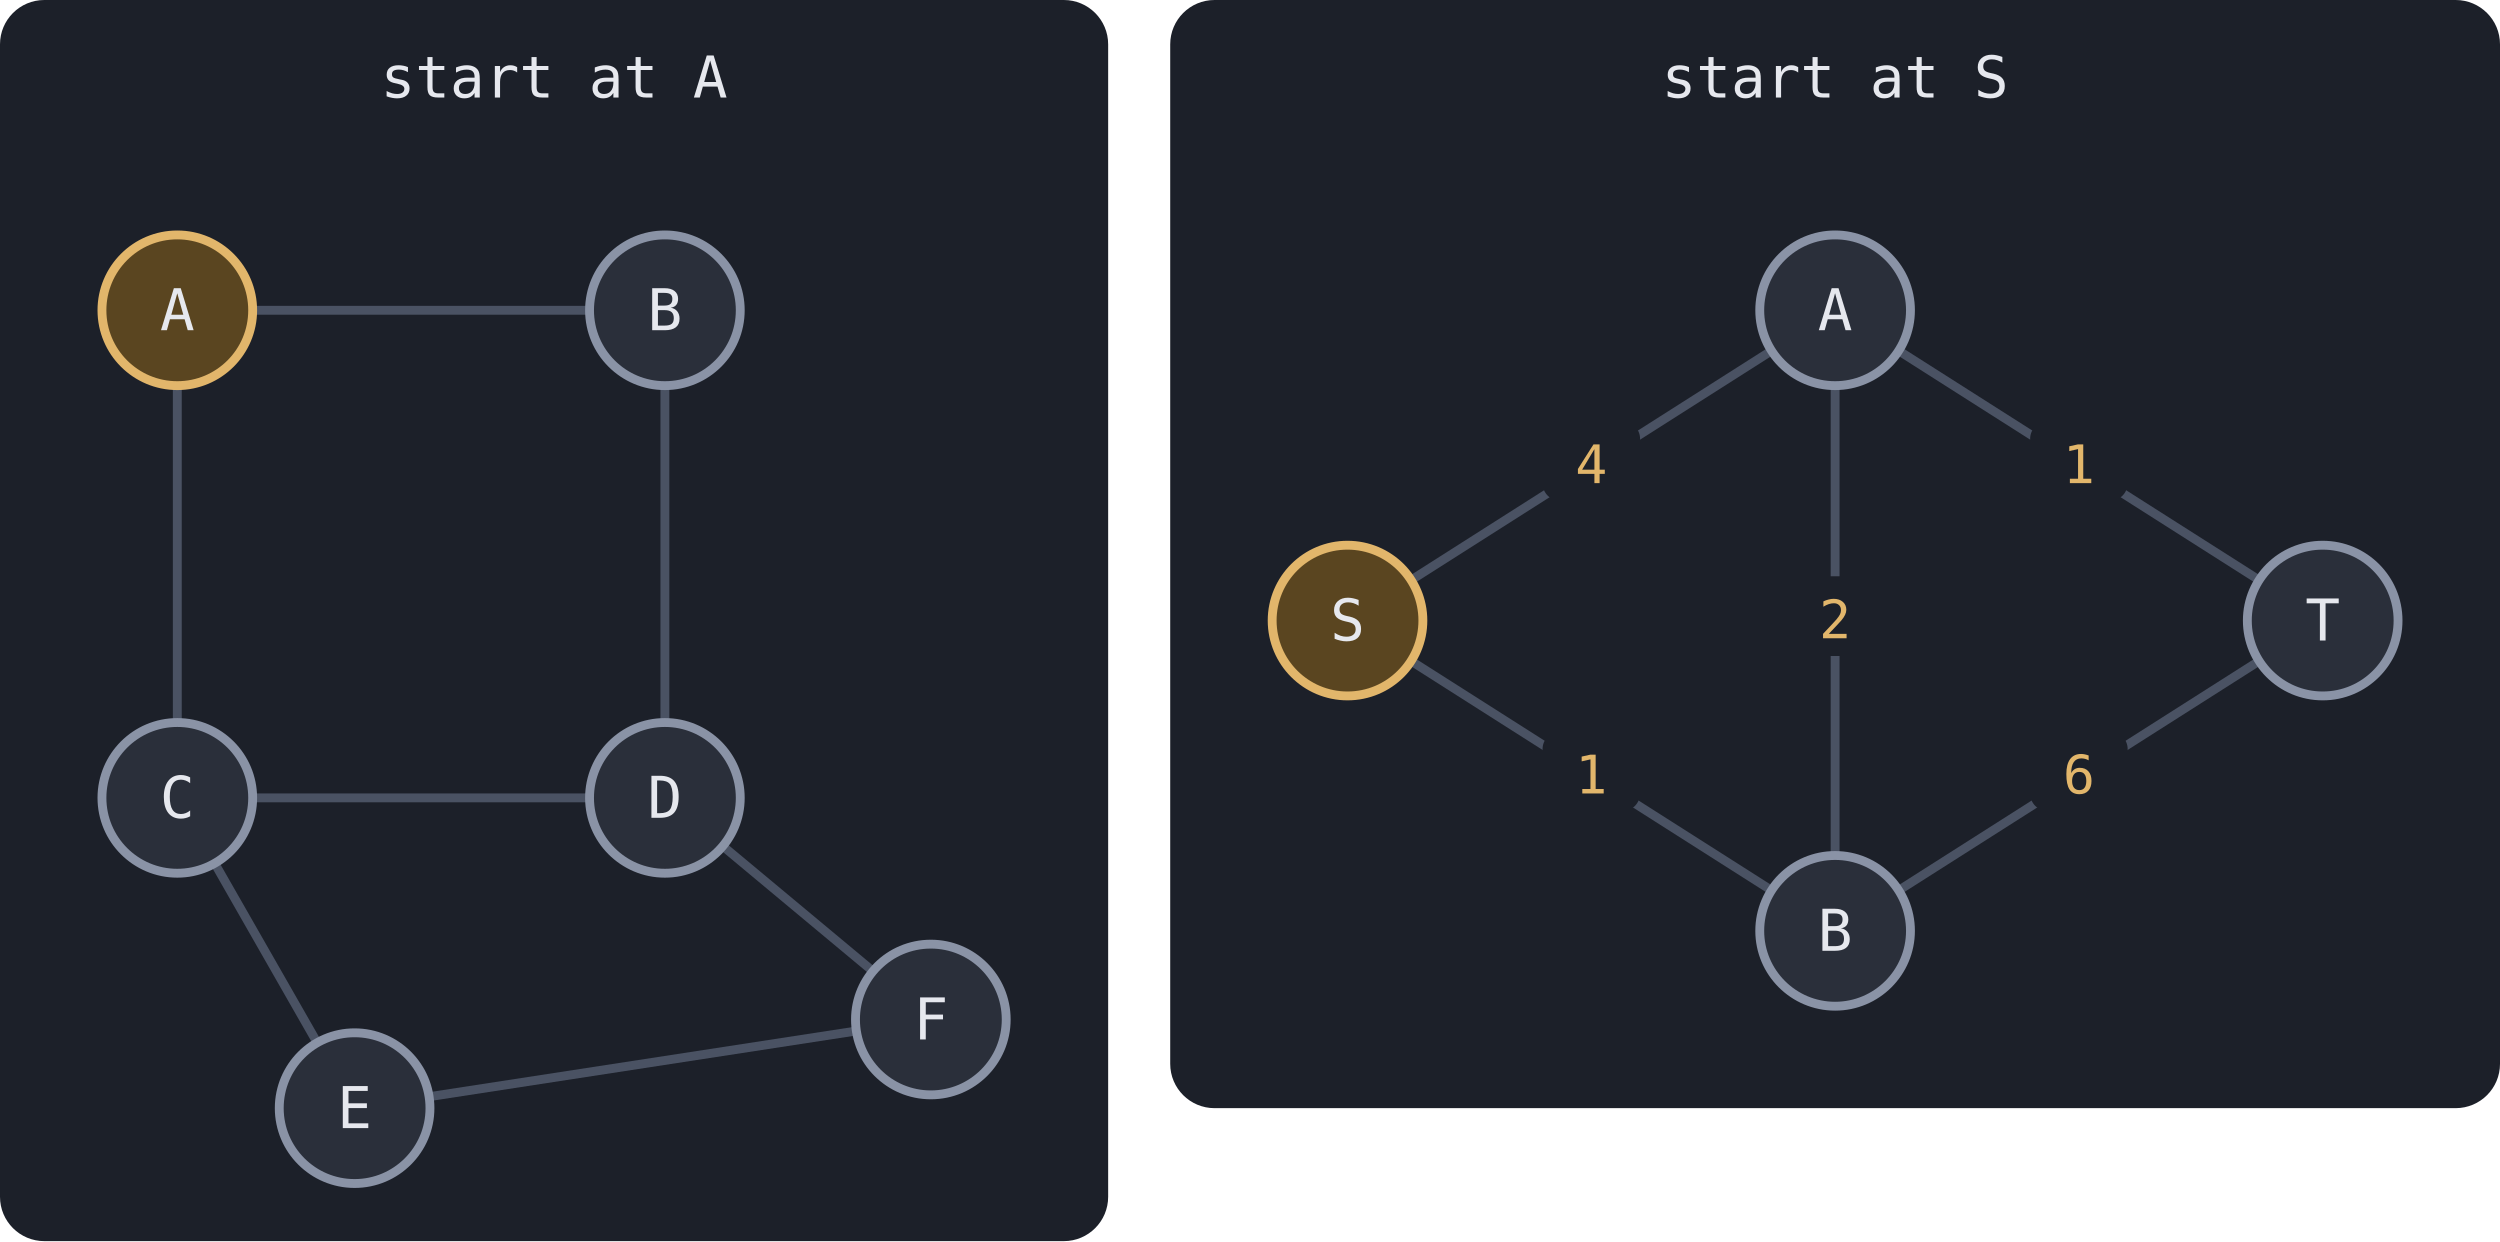
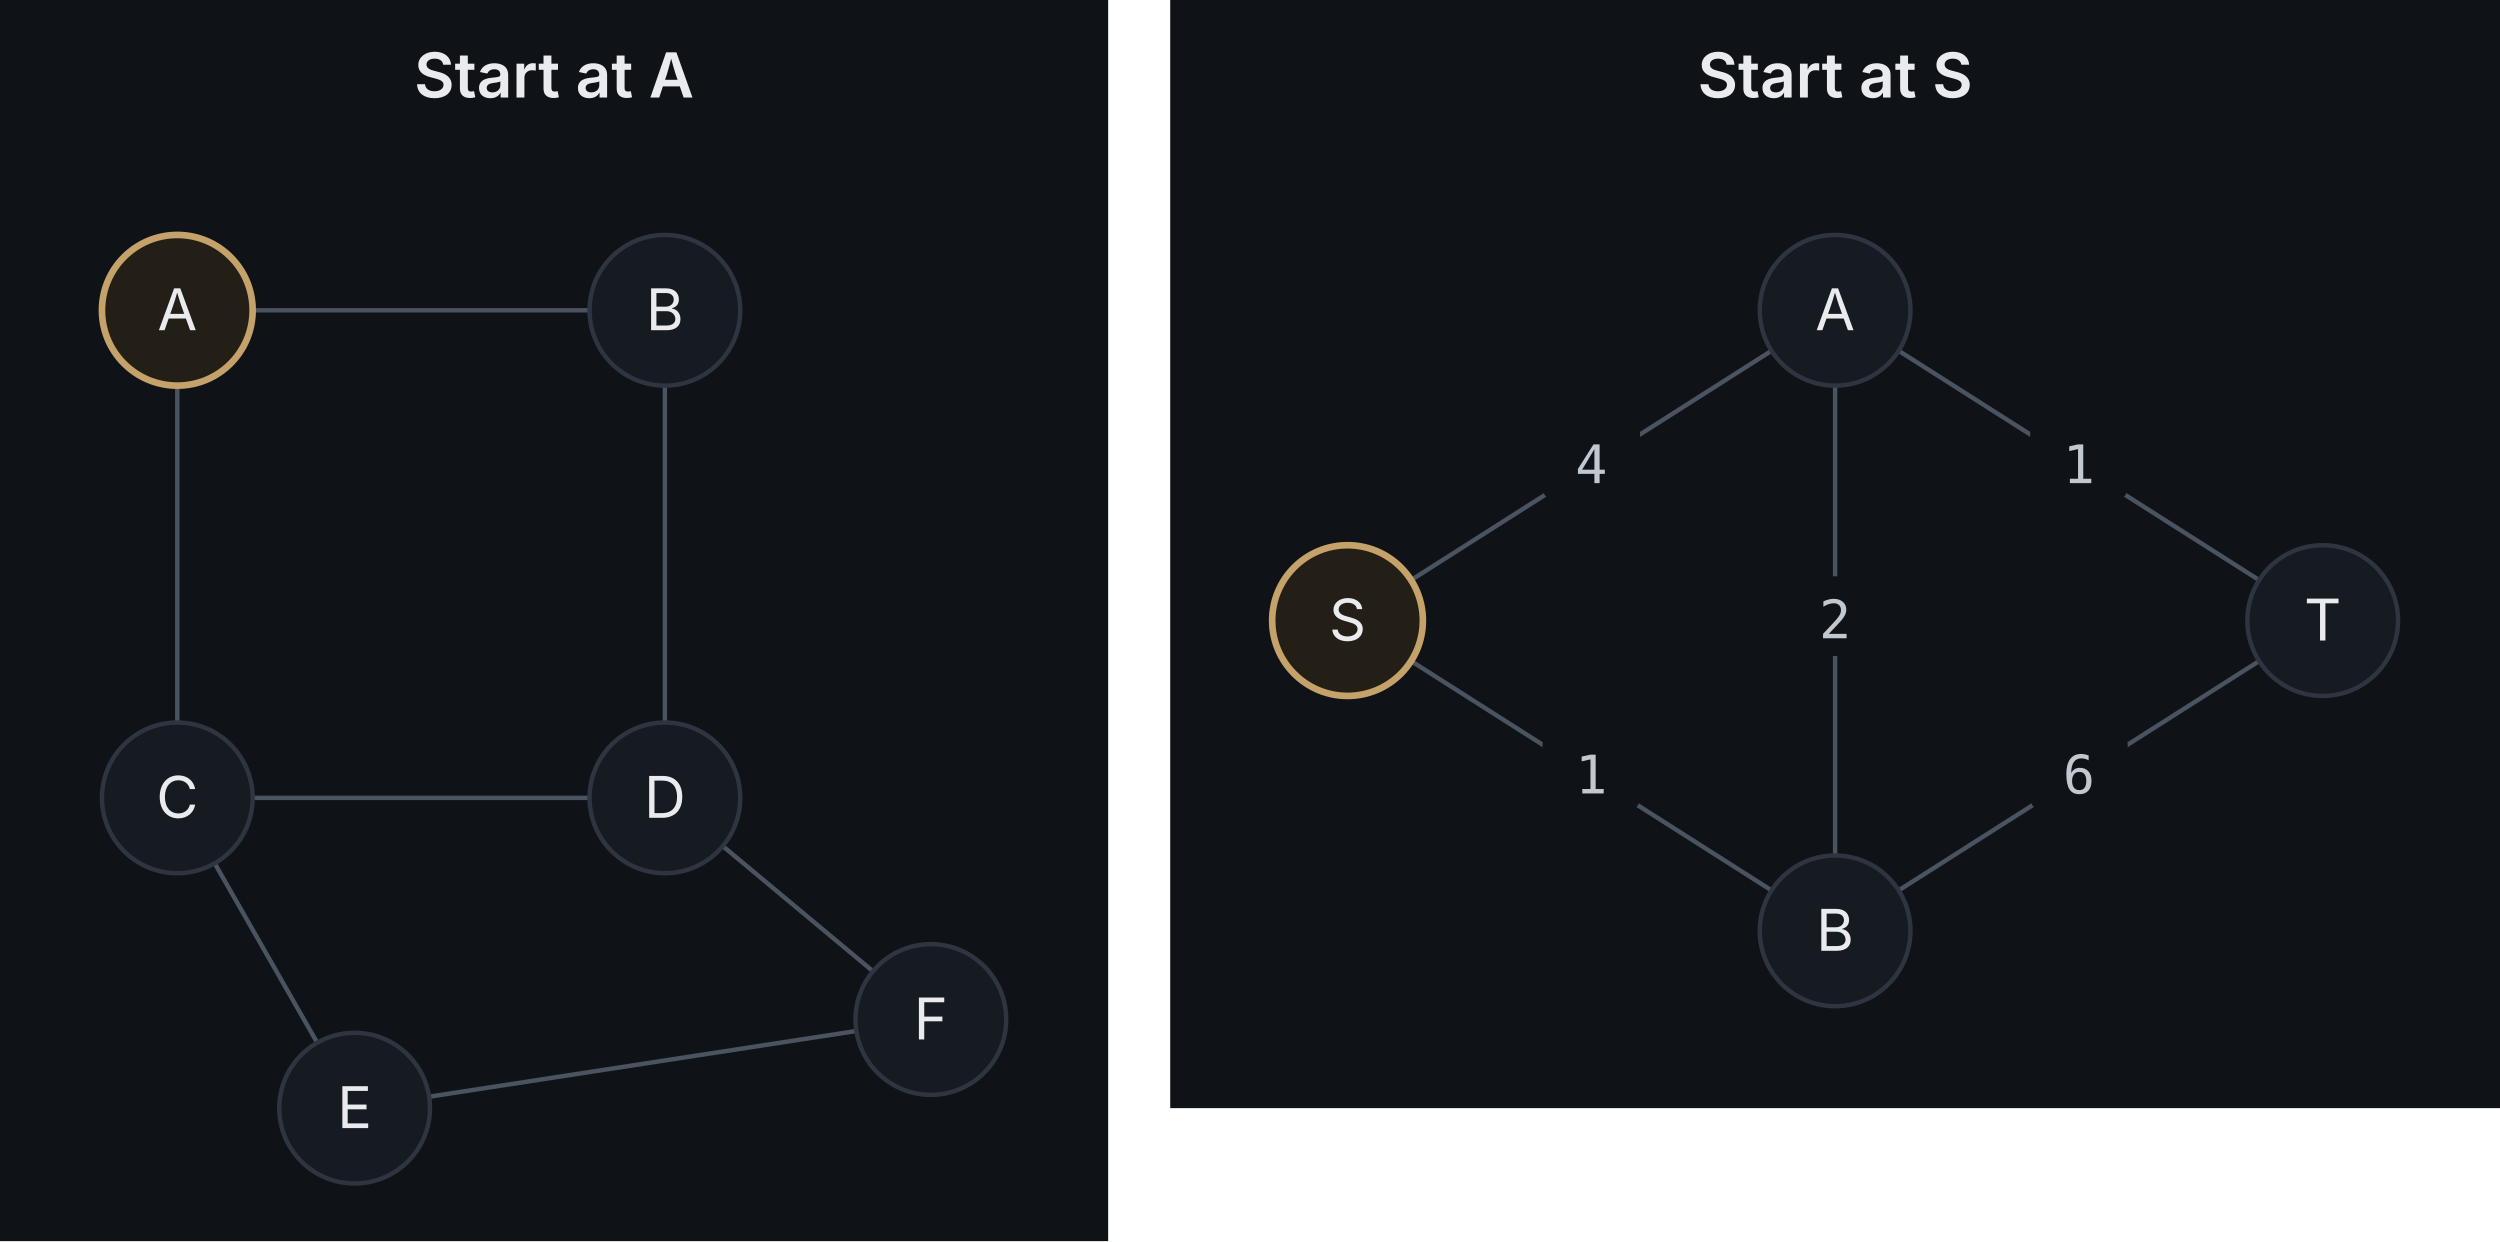
- <svg xmlns="http://www.w3.org/2000/svg" viewBox="0 0 564 280" width="564" height="280">
-   <svg x="0" y="0" width="250" height="280" viewBox="0 0 250 280" font-family="ui-monospace,SFMono-Regular,Menlo,monospace">
-     <rect width="100%" height="100%" rx="10" fill="#1c2029" />
-     <text x="125.0" y="22.0" fill="#e6e8ee" font-size="13" text-anchor="middle">start at A</text>
-     <line x1="40" y1="70" x2="150" y2="70" stroke="#4a5263" stroke-width="2" />
-     <line x1="40" y1="70" x2="40" y2="180" stroke="#4a5263" stroke-width="2" />
-     <line x1="150" y1="70" x2="150" y2="180" stroke="#4a5263" stroke-width="2" />
-     <line x1="40" y1="180" x2="150" y2="180" stroke="#4a5263" stroke-width="2" />
-     <line x1="40" y1="180" x2="80" y2="250" stroke="#4a5263" stroke-width="2" />
-     <line x1="150" y1="180" x2="210" y2="230" stroke="#4a5263" stroke-width="2" />
-     <line x1="80" y1="250" x2="210" y2="230" stroke="#4a5263" stroke-width="2" />
-     <circle cx="40" cy="70" r="17" fill="#5a4520" stroke="#E2B66B" stroke-width="2" />
-     <text x="40.0" y="74.5" fill="#e6e8ee" font-size="13" text-anchor="middle">A</text>
-     <circle cx="150" cy="70" r="17" fill="#2a2f3a" stroke="#8a93a6" stroke-width="2" />
-     <text x="150.0" y="74.5" fill="#e6e8ee" font-size="13" text-anchor="middle">B</text>
-     <circle cx="40" cy="180" r="17" fill="#2a2f3a" stroke="#8a93a6" stroke-width="2" />
-     <text x="40.0" y="184.5" fill="#e6e8ee" font-size="13" text-anchor="middle">C</text>
-     <circle cx="150" cy="180" r="17" fill="#2a2f3a" stroke="#8a93a6" stroke-width="2" />
-     <text x="150.0" y="184.5" fill="#e6e8ee" font-size="13" text-anchor="middle">D</text>
-     <circle cx="80" cy="250" r="17" fill="#2a2f3a" stroke="#8a93a6" stroke-width="2" />
-     <text x="80.0" y="254.5" fill="#e6e8ee" font-size="13" text-anchor="middle">E</text>
-     <circle cx="210" cy="230" r="17" fill="#2a2f3a" stroke="#8a93a6" stroke-width="2" />
-     <text x="210.0" y="234.5" fill="#e6e8ee" font-size="13" text-anchor="middle">F</text>
+ <svg xmlns="http://www.w3.org/2000/svg" viewBox="0 0 564 280" width="564" height="280" font-family="IBM Plex Sans,system-ui,-apple-system,Segoe UI,sans-serif">
+   <svg x="0" y="0" width="250" height="280" viewBox="0 0 250 280" font-family="IBM Plex Sans,system-ui,-apple-system,Segoe UI,sans-serif">
+     <rect width="100%" height="100%" rx="0" fill="#0F1216" />
+     <text font-weight="600" x="125.0" y="22.0" fill="#E9EBEE" font-size="14" text-anchor="middle">Start at A</text>
+     <line x1="40" y1="70" x2="150" y2="70" stroke="#4A5360" stroke-width="1" />
+     <line x1="40" y1="70" x2="40" y2="180" stroke="#4A5360" stroke-width="1" />
+     <line x1="150" y1="70" x2="150" y2="180" stroke="#4A5360" stroke-width="1" />
+     <line x1="40" y1="180" x2="150" y2="180" stroke="#4A5360" stroke-width="1" />
+     <line x1="40" y1="180" x2="80" y2="250" stroke="#4A5360" stroke-width="1" />
+     <line x1="150" y1="180" x2="210" y2="230" stroke="#4A5360" stroke-width="1" />
+     <line x1="80" y1="250" x2="210" y2="230" stroke="#4A5360" stroke-width="1" />
+     <circle cx="40" cy="70" r="17" fill="#241F16" stroke="#C4A26A" stroke-width="1.5" />
+     <text x="40.0" y="74.5" fill="#E9EBEE" font-size="13" text-anchor="middle">A</text>
+     <circle cx="150" cy="70" r="17" fill="#161A21" stroke="#2E3540" stroke-width="1" />
+     <text x="150.0" y="74.5" fill="#E9EBEE" font-size="13" text-anchor="middle">B</text>
+     <circle cx="40" cy="180" r="17" fill="#161A21" stroke="#2E3540" stroke-width="1" />
+     <text x="40.0" y="184.5" fill="#E9EBEE" font-size="13" text-anchor="middle">C</text>
+     <circle cx="150" cy="180" r="17" fill="#161A21" stroke="#2E3540" stroke-width="1" />
+     <text x="150.0" y="184.5" fill="#E9EBEE" font-size="13" text-anchor="middle">D</text>
+     <circle cx="80" cy="250" r="17" fill="#161A21" stroke="#2E3540" stroke-width="1" />
+     <text x="80.0" y="254.5" fill="#E9EBEE" font-size="13" text-anchor="middle">E</text>
+     <circle cx="210" cy="230" r="17" fill="#161A21" stroke="#2E3540" stroke-width="1" />
+     <text x="210.0" y="234.5" fill="#E9EBEE" font-size="13" text-anchor="middle">F</text>
  </svg>
-   <svg x="264" y="0" width="300" height="250" viewBox="0 0 300 250" font-family="ui-monospace,SFMono-Regular,Menlo,monospace">
-     <rect width="100%" height="100%" rx="10" fill="#1c2029" />
-     <text x="150.0" y="22.0" fill="#e6e8ee" font-size="13" text-anchor="middle">start at S</text>
-     <line x1="40" y1="140" x2="150" y2="70" stroke="#4a5263" stroke-width="2" />
-     <rect x="84.0" y="95.0" width="22" height="18" rx="4" fill="#1c2029" />
-     <text x="95.0" y="109.0" fill="#E2B66B" font-size="12" text-anchor="middle">4</text>
-     <line x1="40" y1="140" x2="150" y2="210" stroke="#4a5263" stroke-width="2" />
-     <rect x="84.0" y="165.0" width="22" height="18" rx="4" fill="#1c2029" />
-     <text x="95.0" y="179.0" fill="#E2B66B" font-size="12" text-anchor="middle">1</text>
-     <line x1="150" y1="210" x2="150" y2="70" stroke="#4a5263" stroke-width="2" />
-     <rect x="139.0" y="130.0" width="22" height="18" rx="4" fill="#1c2029" />
-     <text x="150.0" y="144.0" fill="#E2B66B" font-size="12" text-anchor="middle">2</text>
-     <line x1="150" y1="70" x2="260" y2="140" stroke="#4a5263" stroke-width="2" />
-     <rect x="194.0" y="95.0" width="22" height="18" rx="4" fill="#1c2029" />
-     <text x="205.0" y="109.0" fill="#E2B66B" font-size="12" text-anchor="middle">1</text>
-     <line x1="150" y1="210" x2="260" y2="140" stroke="#4a5263" stroke-width="2" />
-     <rect x="194.0" y="165.0" width="22" height="18" rx="4" fill="#1c2029" />
-     <text x="205.0" y="179.0" fill="#E2B66B" font-size="12" text-anchor="middle">6</text>
-     <circle cx="40" cy="140" r="17" fill="#5a4520" stroke="#E2B66B" stroke-width="2" />
-     <text x="40.0" y="144.5" fill="#e6e8ee" font-size="13" text-anchor="middle">S</text>
-     <circle cx="150" cy="70" r="17" fill="#2a2f3a" stroke="#8a93a6" stroke-width="2" />
-     <text x="150.0" y="74.5" fill="#e6e8ee" font-size="13" text-anchor="middle">A</text>
-     <circle cx="150" cy="210" r="17" fill="#2a2f3a" stroke="#8a93a6" stroke-width="2" />
-     <text x="150.0" y="214.5" fill="#e6e8ee" font-size="13" text-anchor="middle">B</text>
-     <circle cx="260" cy="140" r="17" fill="#2a2f3a" stroke="#8a93a6" stroke-width="2" />
-     <text x="260.0" y="144.5" fill="#e6e8ee" font-size="13" text-anchor="middle">T</text>
+   <svg x="264" y="0" width="300" height="250" viewBox="0 0 300 250" font-family="IBM Plex Sans,system-ui,-apple-system,Segoe UI,sans-serif">
+     <rect width="100%" height="100%" rx="0" fill="#0F1216" />
+     <text font-weight="600" x="150.0" y="22.0" fill="#E9EBEE" font-size="14" text-anchor="middle">Start at S</text>
+     <line x1="40" y1="140" x2="150" y2="70" stroke="#4A5360" stroke-width="1" />
+     <rect x="84.0" y="95.0" width="22" height="18" rx="3" fill="#0F1216" />
+     <text font-family="ui-monospace,SFMono-Regular,Menlo,monospace" x="95.0" y="109.0" fill="#C2C8D0" font-size="12" text-anchor="middle">4</text>
+     <line x1="40" y1="140" x2="150" y2="210" stroke="#4A5360" stroke-width="1" />
+     <rect x="84.0" y="165.0" width="22" height="18" rx="3" fill="#0F1216" />
+     <text font-family="ui-monospace,SFMono-Regular,Menlo,monospace" x="95.0" y="179.0" fill="#C2C8D0" font-size="12" text-anchor="middle">1</text>
+     <line x1="150" y1="210" x2="150" y2="70" stroke="#4A5360" stroke-width="1" />
+     <rect x="139.0" y="130.0" width="22" height="18" rx="3" fill="#0F1216" />
+     <text font-family="ui-monospace,SFMono-Regular,Menlo,monospace" x="150.0" y="144.0" fill="#C2C8D0" font-size="12" text-anchor="middle">2</text>
+     <line x1="150" y1="70" x2="260" y2="140" stroke="#4A5360" stroke-width="1" />
+     <rect x="194.0" y="95.0" width="22" height="18" rx="3" fill="#0F1216" />
+     <text font-family="ui-monospace,SFMono-Regular,Menlo,monospace" x="205.0" y="109.0" fill="#C2C8D0" font-size="12" text-anchor="middle">1</text>
+     <line x1="150" y1="210" x2="260" y2="140" stroke="#4A5360" stroke-width="1" />
+     <rect x="194.0" y="165.0" width="22" height="18" rx="3" fill="#0F1216" />
+     <text font-family="ui-monospace,SFMono-Regular,Menlo,monospace" x="205.0" y="179.0" fill="#C2C8D0" font-size="12" text-anchor="middle">6</text>
+     <circle cx="40" cy="140" r="17" fill="#241F16" stroke="#C4A26A" stroke-width="1.5" />
+     <text x="40.0" y="144.5" fill="#E9EBEE" font-size="13" text-anchor="middle">S</text>
+     <circle cx="150" cy="70" r="17" fill="#161A21" stroke="#2E3540" stroke-width="1" />
+     <text x="150.0" y="74.5" fill="#E9EBEE" font-size="13" text-anchor="middle">A</text>
+     <circle cx="150" cy="210" r="17" fill="#161A21" stroke="#2E3540" stroke-width="1" />
+     <text x="150.0" y="214.5" fill="#E9EBEE" font-size="13" text-anchor="middle">B</text>
+     <circle cx="260" cy="140" r="17" fill="#161A21" stroke="#2E3540" stroke-width="1" />
+     <text x="260.0" y="144.5" fill="#E9EBEE" font-size="13" text-anchor="middle">T</text>
  </svg>
</svg>
